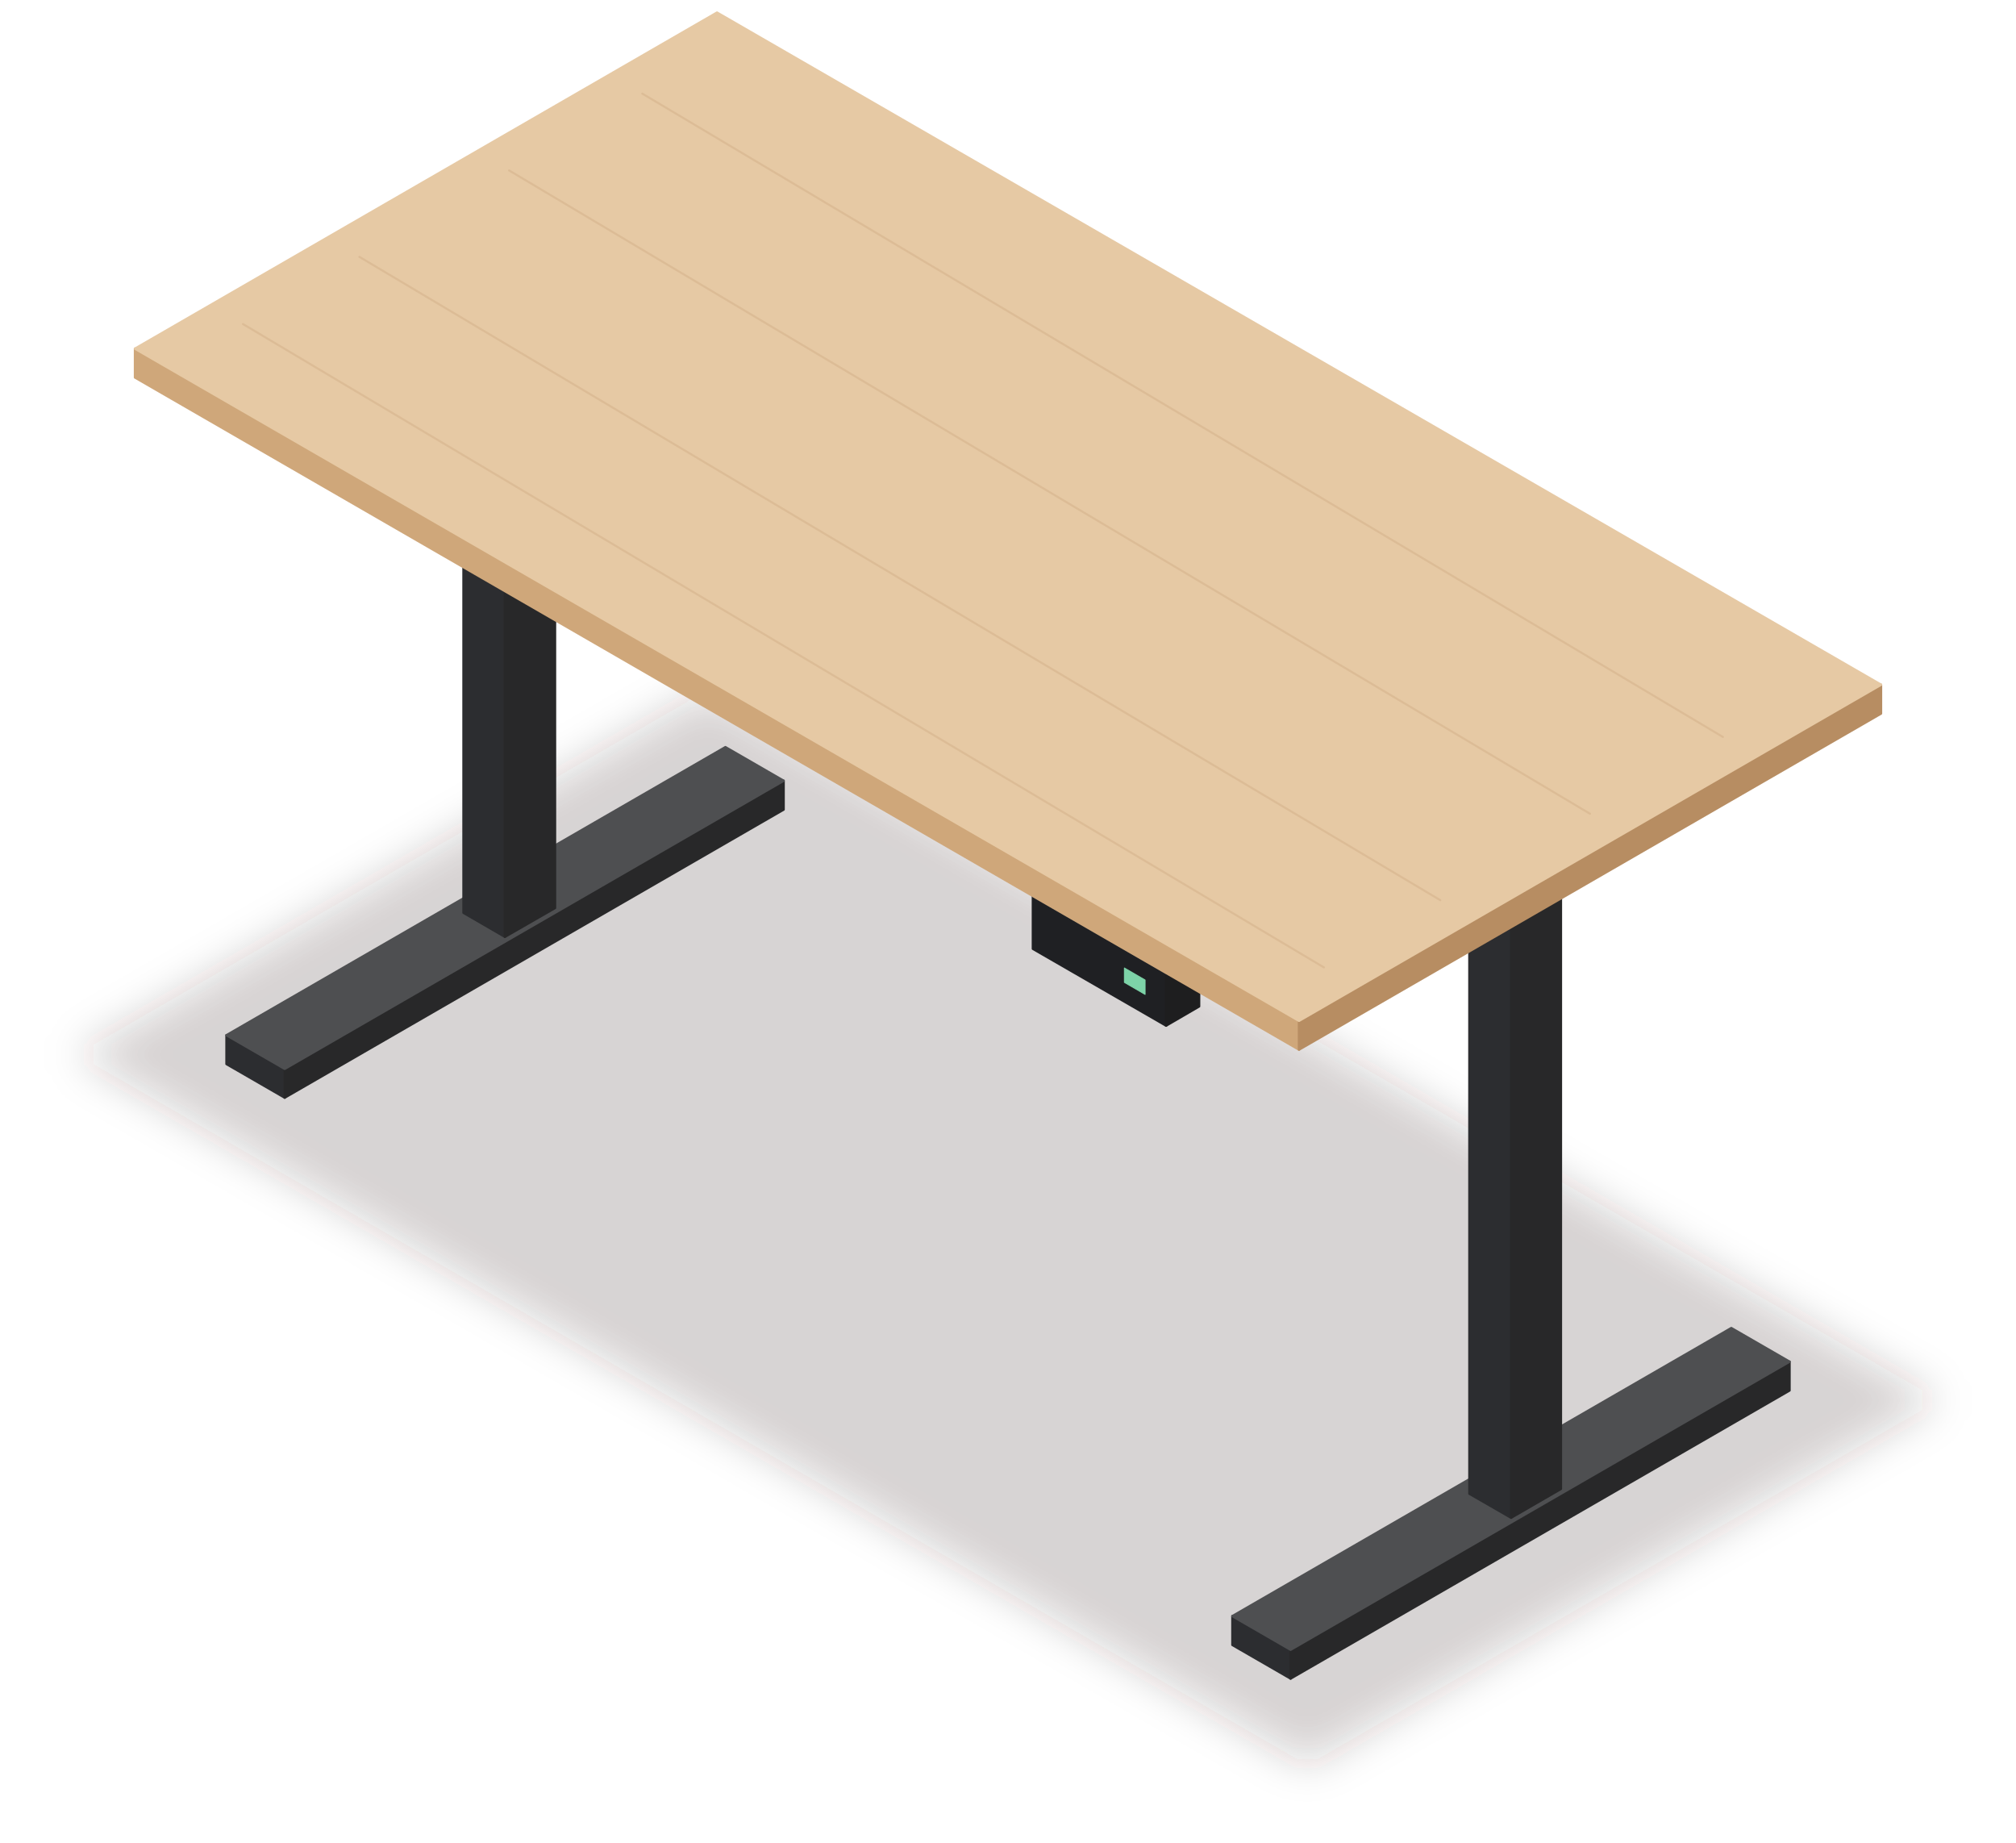
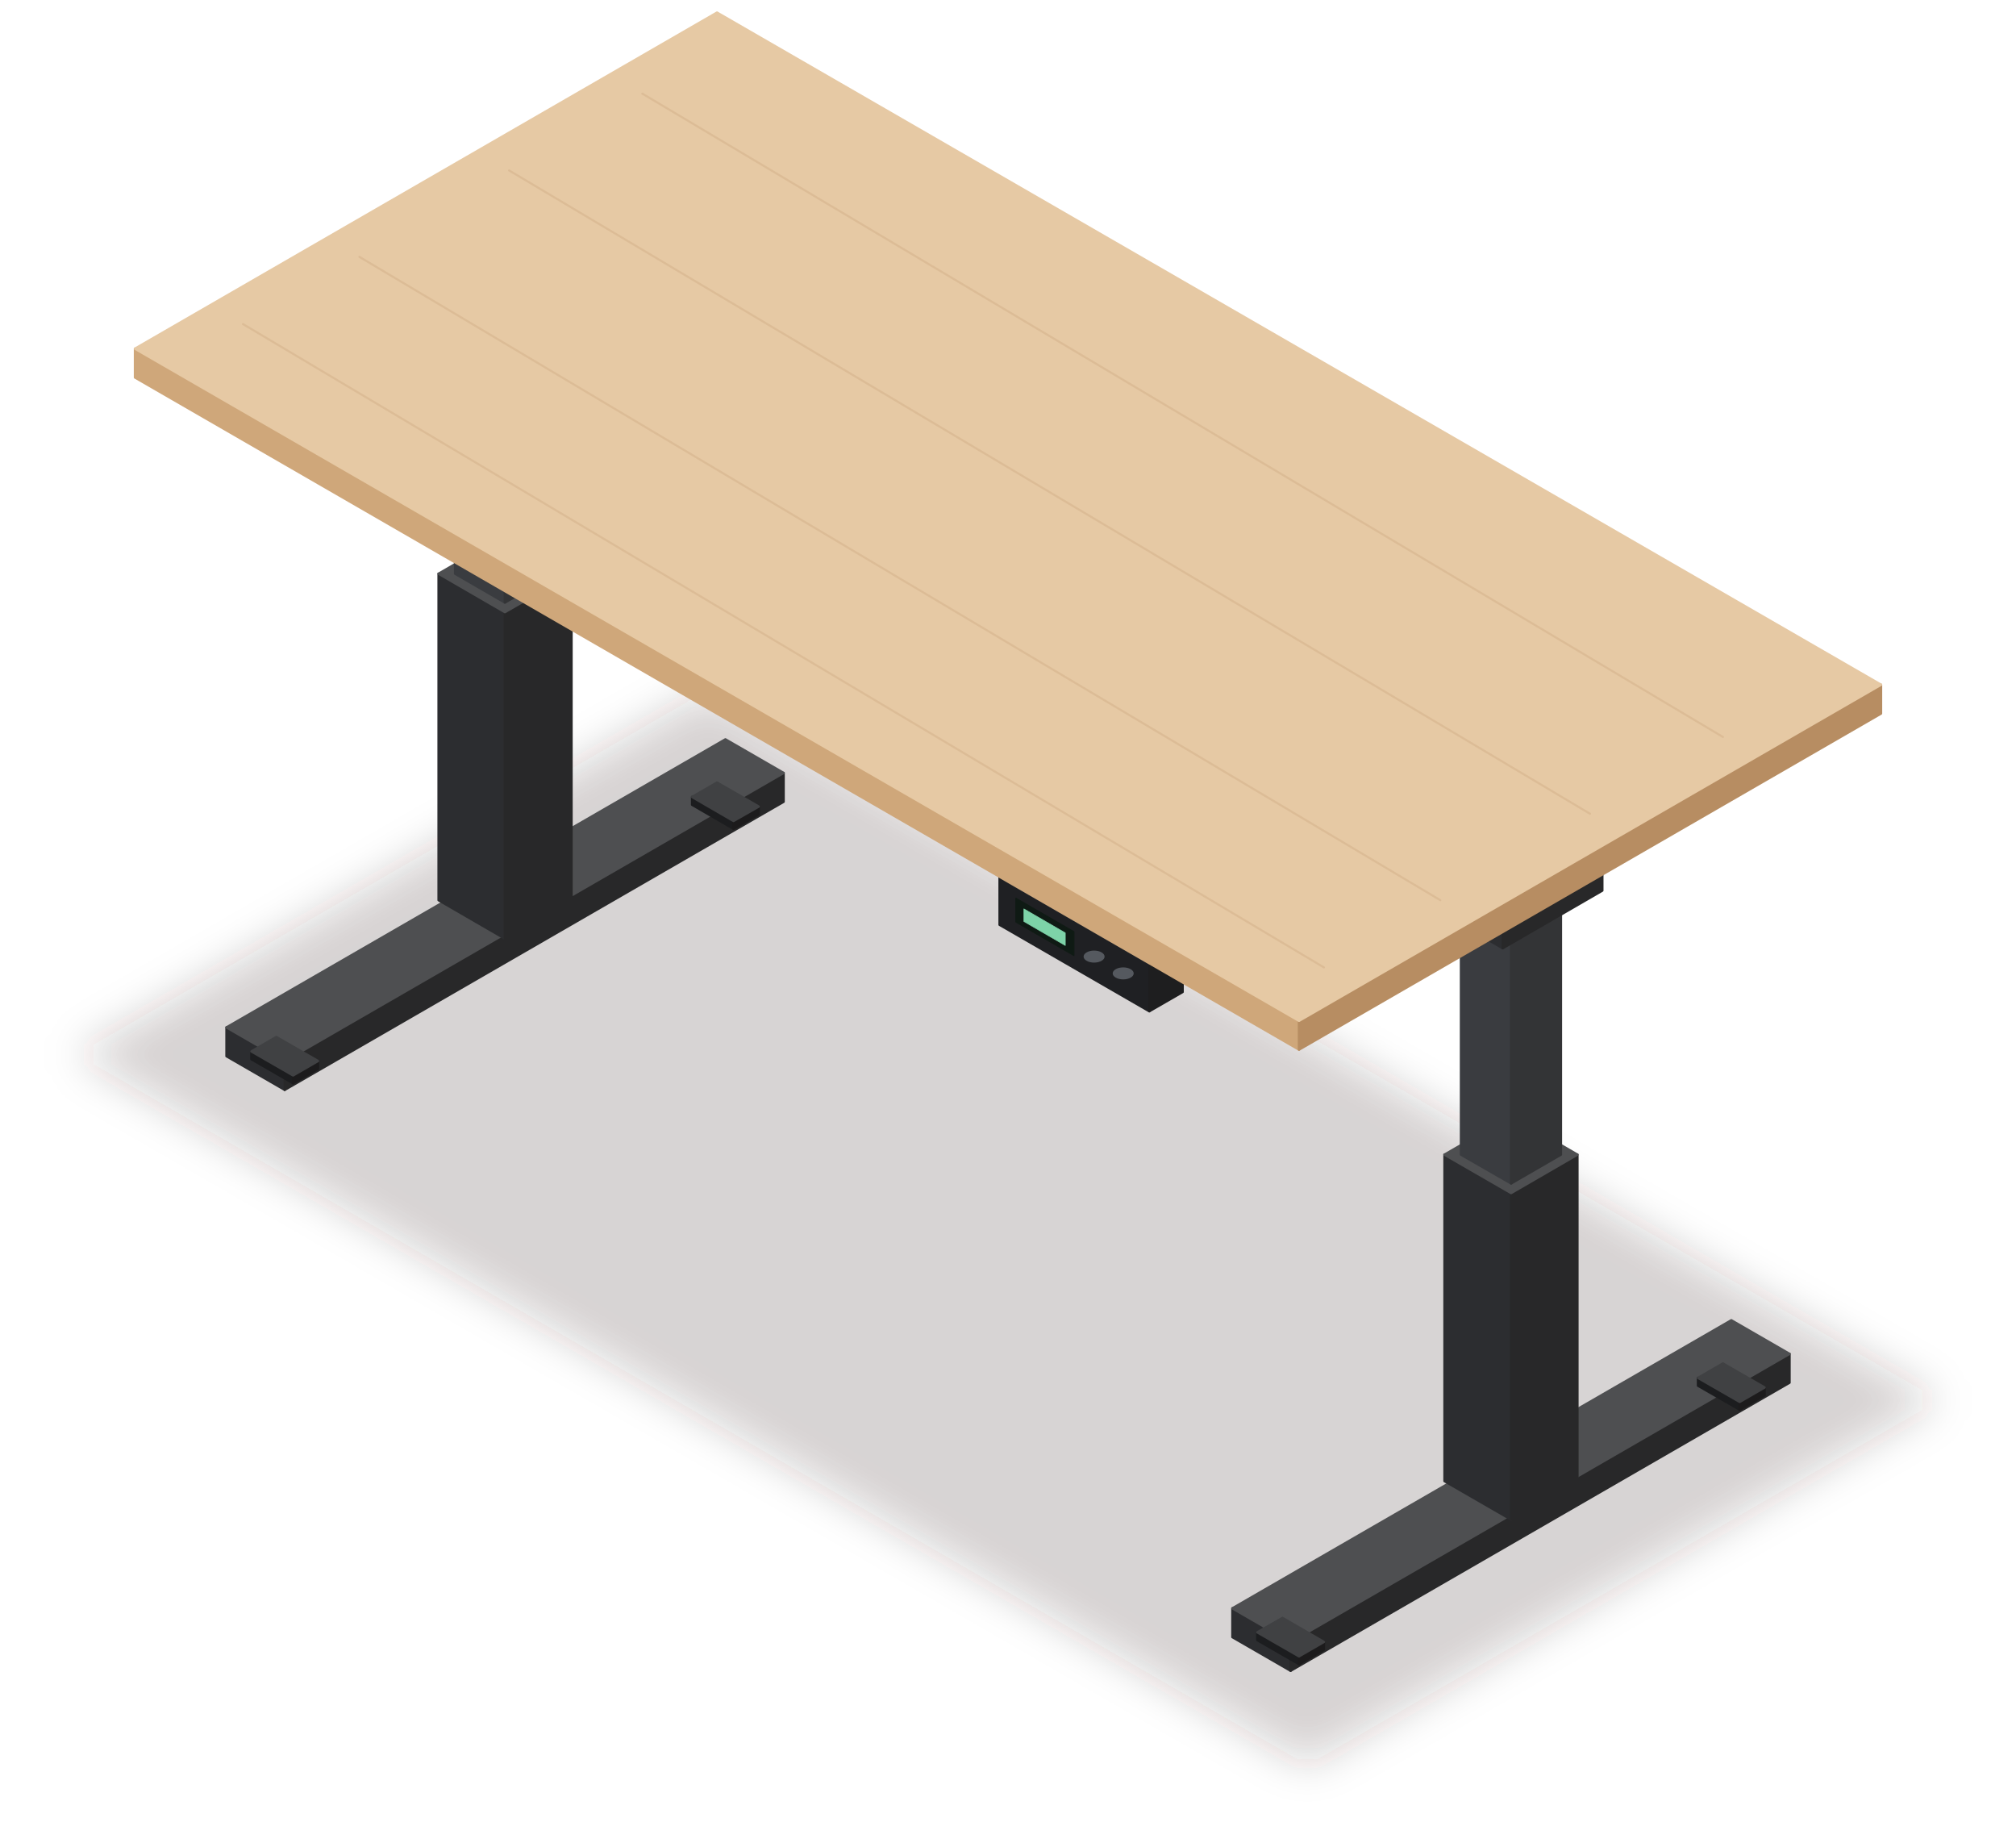
<svg xmlns="http://www.w3.org/2000/svg" viewBox="-336 -409 672 614" width="672" height="614">
  <defs>
    <filter id="desk-oak-standing-blur0" x="-50%" y="-50%" width="200%" height="200%">
      <feGaussianBlur stdDeviation="7" />
    </filter>
  </defs>
  <polygon points="-99.8,-179.2 310.4,57.6 99.8,179.2 -310.4,-57.6" fill="#3b2f25" fill-opacity="0.2" filter="url(#desk-oak-standing-blur0)" />
-   <polygon points="-260.5,-54.4 -241.1,-43.2 -241.1,-52.8 -260.5,-64" fill="#2c2d30" stroke="#2c2d30" stroke-width="0.8" stroke-linejoin="round" />
-   <polygon points="-74.8,-139.2 -241.1,-43.2 -241.1,-52.8 -74.8,-148.8" fill="#282829" stroke="#282829" stroke-width="0.8" stroke-linejoin="round" />
-   <polygon points="-94.2,-160 -74.8,-148.8 -241.1,-52.8 -260.5,-64" fill="#4e4f51" stroke="#4e4f51" stroke-width="0.8" stroke-linejoin="round" />
-   <polygon points="-181.5,-104.8 -167.7,-96.8 -167.7,-301.6 -181.5,-309.6" fill="#2c2d30" stroke="#2c2d30" stroke-width="0.8" stroke-linejoin="round" />
-   <polygon points="-151,-106.4 -167.7,-96.8 -167.7,-301.6 -151,-311.2" fill="#282829" stroke="#282829" stroke-width="0.8" stroke-linejoin="round" />
-   <polygon points="-164.9,-319.2 -151,-311.2 -167.7,-301.6 -181.5,-309.6" fill="#4e4f51" stroke="#4e4f51" stroke-width="0.8" stroke-linejoin="round" />
-   <polygon points="-164.9,-288.8 156.6,-103.2 156.6,-122.4 -164.9,-308" fill="#2c2d30" stroke="#2c2d30" stroke-width="0.8" stroke-linejoin="round" />
-   <polygon points="167.7,-109.6 156.6,-103.2 156.6,-122.4 167.7,-128.8" fill="#282829" stroke="#282829" stroke-width="0.8" stroke-linejoin="round" />
+   <polygon points="-260.5,-57 -241.1,-45.8 -241.1,-55.4 -260.5,-66.6" fill="#2c2d30" stroke="#2c2d30" stroke-width="0.8" stroke-linejoin="round" />
+   <polygon points="-74.8,-141.8 -241.1,-45.8 -241.1,-55.4 -74.8,-151.4" fill="#282829" stroke="#282829" stroke-width="0.8" stroke-linejoin="round" />
+   <polygon points="-94.2,-162.6 -74.8,-151.4 -241.1,-55.4 -260.5,-66.6" fill="#4e4f51" stroke="#4e4f51" stroke-width="0.8" stroke-linejoin="round" />
+   <polygon points="-105.3,-140.8 -91.5,-132.8 -91.5,-135.4 -105.3,-143.4" fill="#1c1d1f" stroke="#1c1d1f" stroke-width="0.8" stroke-linejoin="round" />
+   <polygon points="-83.1,-137.6 -91.5,-132.8 -91.5,-135.4 -83.1,-140.2" fill="#1c1b1c" stroke="#1c1b1c" stroke-width="0.8" stroke-linejoin="round" />
+   <polygon points="-97,-148.2 -83.1,-140.2 -91.5,-135.4 -105.3,-143.4" fill="#404143" stroke="#404143" stroke-width="0.8" stroke-linejoin="round" />
+   <polygon points="-252.2,-56 -238.3,-48 -238.3,-50.6 -252.2,-58.6" fill="#1c1d1f" stroke="#1c1d1f" stroke-width="0.8" stroke-linejoin="round" />
+   <polygon points="-230,-52.8 -238.3,-48 -238.3,-50.6 -230,-55.4" fill="#1c1b1c" stroke="#1c1b1c" stroke-width="0.8" stroke-linejoin="round" />
+   <polygon points="-243.9,-63.4 -230,-55.4 -238.3,-50.6 -252.2,-58.6" fill="#404143" stroke="#404143" stroke-width="0.8" stroke-linejoin="round" />
+   <polygon points="-189.8,-109 -167.7,-96.2 -167.7,-205 -189.8,-217.8" fill="#2c2d30" stroke="#2c2d30" stroke-width="0.8" stroke-linejoin="round" />
+   <polygon points="-145.5,-109 -167.7,-96.2 -167.7,-205 -145.5,-217.8" fill="#282829" stroke="#282829" stroke-width="0.8" stroke-linejoin="round" />
+   <polygon points="-167.7,-230.6 -145.5,-217.8 -167.7,-205 -189.8,-217.8" fill="#4e4f51" stroke="#4e4f51" stroke-width="0.8" stroke-linejoin="round" />
+   <polygon points="-184.3,-217.8 -167.7,-208.2 -167.7,-294.6 -184.3,-304.2" fill="#3a3c40" stroke="#3a3c40" stroke-width="0.8" stroke-linejoin="round" />
+   <polygon points="-151,-217.8 -167.7,-208.2 -167.7,-294.6 -151,-304.2" fill="#333436" stroke="#333436" stroke-width="0.8" stroke-linejoin="round" />
+   <polygon points="-167.7,-313.8 -151,-304.2 -167.7,-294.6 -184.3,-304.2" fill="#616366" stroke="#616366" stroke-width="0.8" stroke-linejoin="round" />
+   <polygon points="-198.1,-302.6 -170.4,-286.6 -170.4,-296.8 -198.1,-312.8" fill="#2c2d30" stroke="#2c2d30" stroke-width="0.8" stroke-linejoin="round" />
+   <polygon points="-137.2,-305.8 -170.4,-286.6 -170.4,-296.8 -137.2,-316" fill="#282829" stroke="#282829" stroke-width="0.8" stroke-linejoin="round" />
+   <polygon points="-164.9,-332 -137.2,-316 -170.4,-296.8 -198.1,-312.8" fill="#4e4f51" stroke="#4e4f51" stroke-width="0.8" stroke-linejoin="round" />
+   <polygon points="74.8,136.6 94.2,147.8 94.2,138.2 74.8,127" fill="#2c2d30" stroke="#2c2d30" stroke-width="0.8" stroke-linejoin="round" />
+   <polygon points="260.5,51.8 94.2,147.8 94.2,138.2 260.5,42.2" fill="#282829" stroke="#282829" stroke-width="0.8" stroke-linejoin="round" />
+   <polygon points="241.1,31 260.5,42.2 94.2,138.2 74.8,127" fill="#4e4f51" stroke="#4e4f51" stroke-width="0.8" stroke-linejoin="round" />
+   <polygon points="230,52.8 243.9,60.8 243.9,58.2 230,50.2" fill="#1c1d1f" stroke="#1c1d1f" stroke-width="0.8" stroke-linejoin="round" />
+   <polygon points="252.2,56 243.9,60.8 243.9,58.2 252.2,53.4" fill="#1c1b1c" stroke="#1c1b1c" stroke-width="0.8" stroke-linejoin="round" />
+   <polygon points="238.3,45.4 252.2,53.4 243.9,58.2 230,50.2" fill="#404143" stroke="#404143" stroke-width="0.8" stroke-linejoin="round" />
+   <polygon points="83.1,137.6 97,145.6 97,143 83.1,135" fill="#1c1d1f" stroke="#1c1d1f" stroke-width="0.8" stroke-linejoin="round" />
+   <polygon points="105.3,140.8 97,145.6 97,143 105.3,138.2" fill="#1c1b1c" stroke="#1c1b1c" stroke-width="0.8" stroke-linejoin="round" />
+   <polygon points="91.5,130.2 105.3,138.2 97,143 83.1,135" fill="#404143" stroke="#404143" stroke-width="0.8" stroke-linejoin="round" />
+   <polygon points="145.5,84.6 167.7,97.4 167.7,-11.4 145.5,-24.2" fill="#2c2d30" stroke="#2c2d30" stroke-width="0.8" stroke-linejoin="round" />
+   <polygon points="189.8,84.6 167.7,97.4 167.7,-11.4 189.8,-24.2" fill="#282829" stroke="#282829" stroke-width="0.8" stroke-linejoin="round" />
+   <polygon points="167.7,-37 189.8,-24.2 167.7,-11.4 145.5,-24.2" fill="#4e4f51" stroke="#4e4f51" stroke-width="0.8" stroke-linejoin="round" />
+   <polygon points="151,-24.2 167.7,-14.6 167.7,-101 151,-110.6" fill="#3a3c40" stroke="#3a3c40" stroke-width="0.8" stroke-linejoin="round" />
+   <polygon points="184.3,-24.2 167.7,-14.6 167.7,-101 184.3,-110.6" fill="#333436" stroke="#333436" stroke-width="0.8" stroke-linejoin="round" />
+   <polygon points="167.7,-120.2 184.3,-110.6 167.7,-101 151,-110.6" fill="#616366" stroke="#616366" stroke-width="0.8" stroke-linejoin="round" />
+   <polygon points="137.2,-109 164.9,-93 164.9,-103.2 137.2,-119.2" fill="#2c2d30" stroke="#2c2d30" stroke-width="0.8" stroke-linejoin="round" />
+   <polygon points="198.1,-112.2 164.9,-93 164.9,-103.2 198.1,-122.4" fill="#282829" stroke="#282829" stroke-width="0.8" stroke-linejoin="round" />
+   <polygon points="170.4,-138.4 198.1,-122.4 164.9,-103.2 137.2,-119.2" fill="#4e4f51" stroke="#4e4f51" stroke-width="0.8" stroke-linejoin="round" />
+   <polygon points="-164.9,-296.8 156.6,-111.2 156.6,-122.4 -164.9,-308" fill="#2c2d30" stroke="#2c2d30" stroke-width="0.8" stroke-linejoin="round" />
+   <polygon points="167.7,-117.6 156.6,-111.2 156.6,-122.4 167.7,-128.8" fill="#282829" stroke="#282829" stroke-width="0.8" stroke-linejoin="round" />
  <polygon points="-153.8,-314.4 167.7,-128.8 156.6,-122.4 -164.9,-308" fill="#4e4f51" stroke="#4e4f51" stroke-width="0.8" stroke-linejoin="round" />
-   <polygon points="74.8,139.2 94.2,150.4 94.2,140.8 74.8,129.6" fill="#2c2d30" stroke="#2c2d30" stroke-width="0.8" stroke-linejoin="round" />
-   <polygon points="260.5,54.4 94.2,150.4 94.2,140.8 260.5,44.8" fill="#282829" stroke="#282829" stroke-width="0.8" stroke-linejoin="round" />
-   <polygon points="241.1,33.6 260.5,44.8 94.2,140.8 74.8,129.6" fill="#4e4f51" stroke="#4e4f51" stroke-width="0.8" stroke-linejoin="round" />
-   <polygon points="153.8,88.8 167.7,96.8 167.7,-108 153.8,-116" fill="#2c2d30" stroke="#2c2d30" stroke-width="0.8" stroke-linejoin="round" />
-   <polygon points="184.3,87.2 167.7,96.8 167.7,-108 184.3,-117.6" fill="#282829" stroke="#282829" stroke-width="0.8" stroke-linejoin="round" />
-   <polygon points="170.4,-125.6 184.3,-117.6 167.7,-108 153.8,-116" fill="#4e4f51" stroke="#4e4f51" stroke-width="0.8" stroke-linejoin="round" />
-   <polygon points="-243.9,-272 99.8,-73.6 99.8,-86.4 -243.9,-284.8" fill="#2c2d30" stroke="#2c2d30" stroke-width="0.8" stroke-linejoin="round" />
-   <polygon points="243.9,-156.8 99.8,-73.6 99.8,-86.4 243.9,-169.6" fill="#282829" stroke="#282829" stroke-width="0.8" stroke-linejoin="round" />
+   <polygon points="-243.9,-274.6 99.8,-76.2 99.8,-86.4 -243.9,-284.8" fill="#2c2d30" stroke="#2c2d30" stroke-width="0.8" stroke-linejoin="round" />
+   <polygon points="243.9,-159.4 99.8,-76.2 99.8,-86.4 243.9,-169.6" fill="#282829" stroke="#282829" stroke-width="0.8" stroke-linejoin="round" />
  <polygon points="-99.8,-368 243.9,-169.6 99.8,-86.4 -243.9,-284.8" fill="#4e4f51" stroke="#4e4f51" stroke-width="0.8" stroke-linejoin="round" />
-   <polygon points="8.3,-92.8 52.7,-67.2 52.7,-84.8 8.3,-110.4" fill="#1f2023" stroke="#1f2023" stroke-width="0.8" stroke-linejoin="round" />
-   <polygon points="63.7,-73.6 52.7,-67.2 52.7,-84.8 63.7,-91.2" fill="#1e1e1f" stroke="#1e1e1f" stroke-width="0.8" stroke-linejoin="round" />
-   <polygon points="19.4,-116.8 63.7,-91.2 52.7,-84.8 8.3,-110.4" fill="#434446" stroke="#434446" stroke-width="0.8" stroke-linejoin="round" />
-   <polygon points="38.8,-81.6 45.7,-77.6 45.7,-82.4 38.8,-86.4" fill="#7dd3a8" stroke="#7dd3a8" stroke-width="0.3" stroke-linejoin="round" />
+   <polygon points="-2.8,-100.8 47.1,-72 47.1,-88 -2.8,-116.8" fill="#1f2023" stroke="#1f2023" stroke-width="0.8" stroke-linejoin="round" />
+   <polygon points="58.2,-78.4 47.1,-72 47.1,-88 58.2,-94.4" fill="#1e1e1f" stroke="#1e1e1f" stroke-width="0.8" stroke-linejoin="round" />
+   <polygon points="8.3,-123.2 58.2,-94.4 47.1,-88 -2.8,-116.8" fill="#434446" stroke="#434446" stroke-width="0.8" stroke-linejoin="round" />
+   <polygon points="2.6,-101.7 22,-90.5 22,-98.5 2.6,-109.7" fill="#0f1a14" stroke="#0f1a14" stroke-width="0.3" stroke-linejoin="round" />
+   <polygon points="5.3,-101.9 19.1,-93.9 19.1,-98.1 5.3,-106.1" fill="#7dd3a8" stroke="#7dd3a8" stroke-width="0.2" stroke-linejoin="round" />
+   <ellipse cx="28.7" cy="-90.2" rx="3.5" ry="2" fill="#55595f" />
+   <ellipse cx="38.4" cy="-84.6" rx="3.5" ry="2" fill="#55595f" />
  <polygon points="-291,-283.2 97,-59.2 97,-68.8 -291,-292.8" fill="#cfa77a" stroke="#cfa77a" stroke-width="0.8" stroke-linejoin="round" />
  <polygon points="291,-171.2 97,-59.2 97,-68.8 291,-180.8" fill="#b78d62" stroke="#b78d62" stroke-width="0.8" stroke-linejoin="round" />
  <polygon points="-97,-404.8 291,-180.8 97,-68.8 -291,-292.8" fill="#e6c9a4" stroke="#e6c9a4" stroke-width="0.8" stroke-linejoin="round" />
  <polyline points="-121.9,-377.8 238.3,-163.4" fill="none" stroke="#dcbc96" stroke-width="0.7" stroke-linecap="round" stroke-linejoin="round" />
  <polyline points="-166.3,-352.2 194,-137.8" fill="none" stroke="#dcbc96" stroke-width="0.7" stroke-linecap="round" stroke-linejoin="round" />
  <polyline points="-216.2,-323.4 144.1,-109" fill="none" stroke="#dcbc96" stroke-width="0.7" stroke-linecap="round" stroke-linejoin="round" />
  <polyline points="-255,-301 105.3,-86.6" fill="none" stroke="#dcbc96" stroke-width="0.7" stroke-linecap="round" stroke-linejoin="round" />
</svg>
